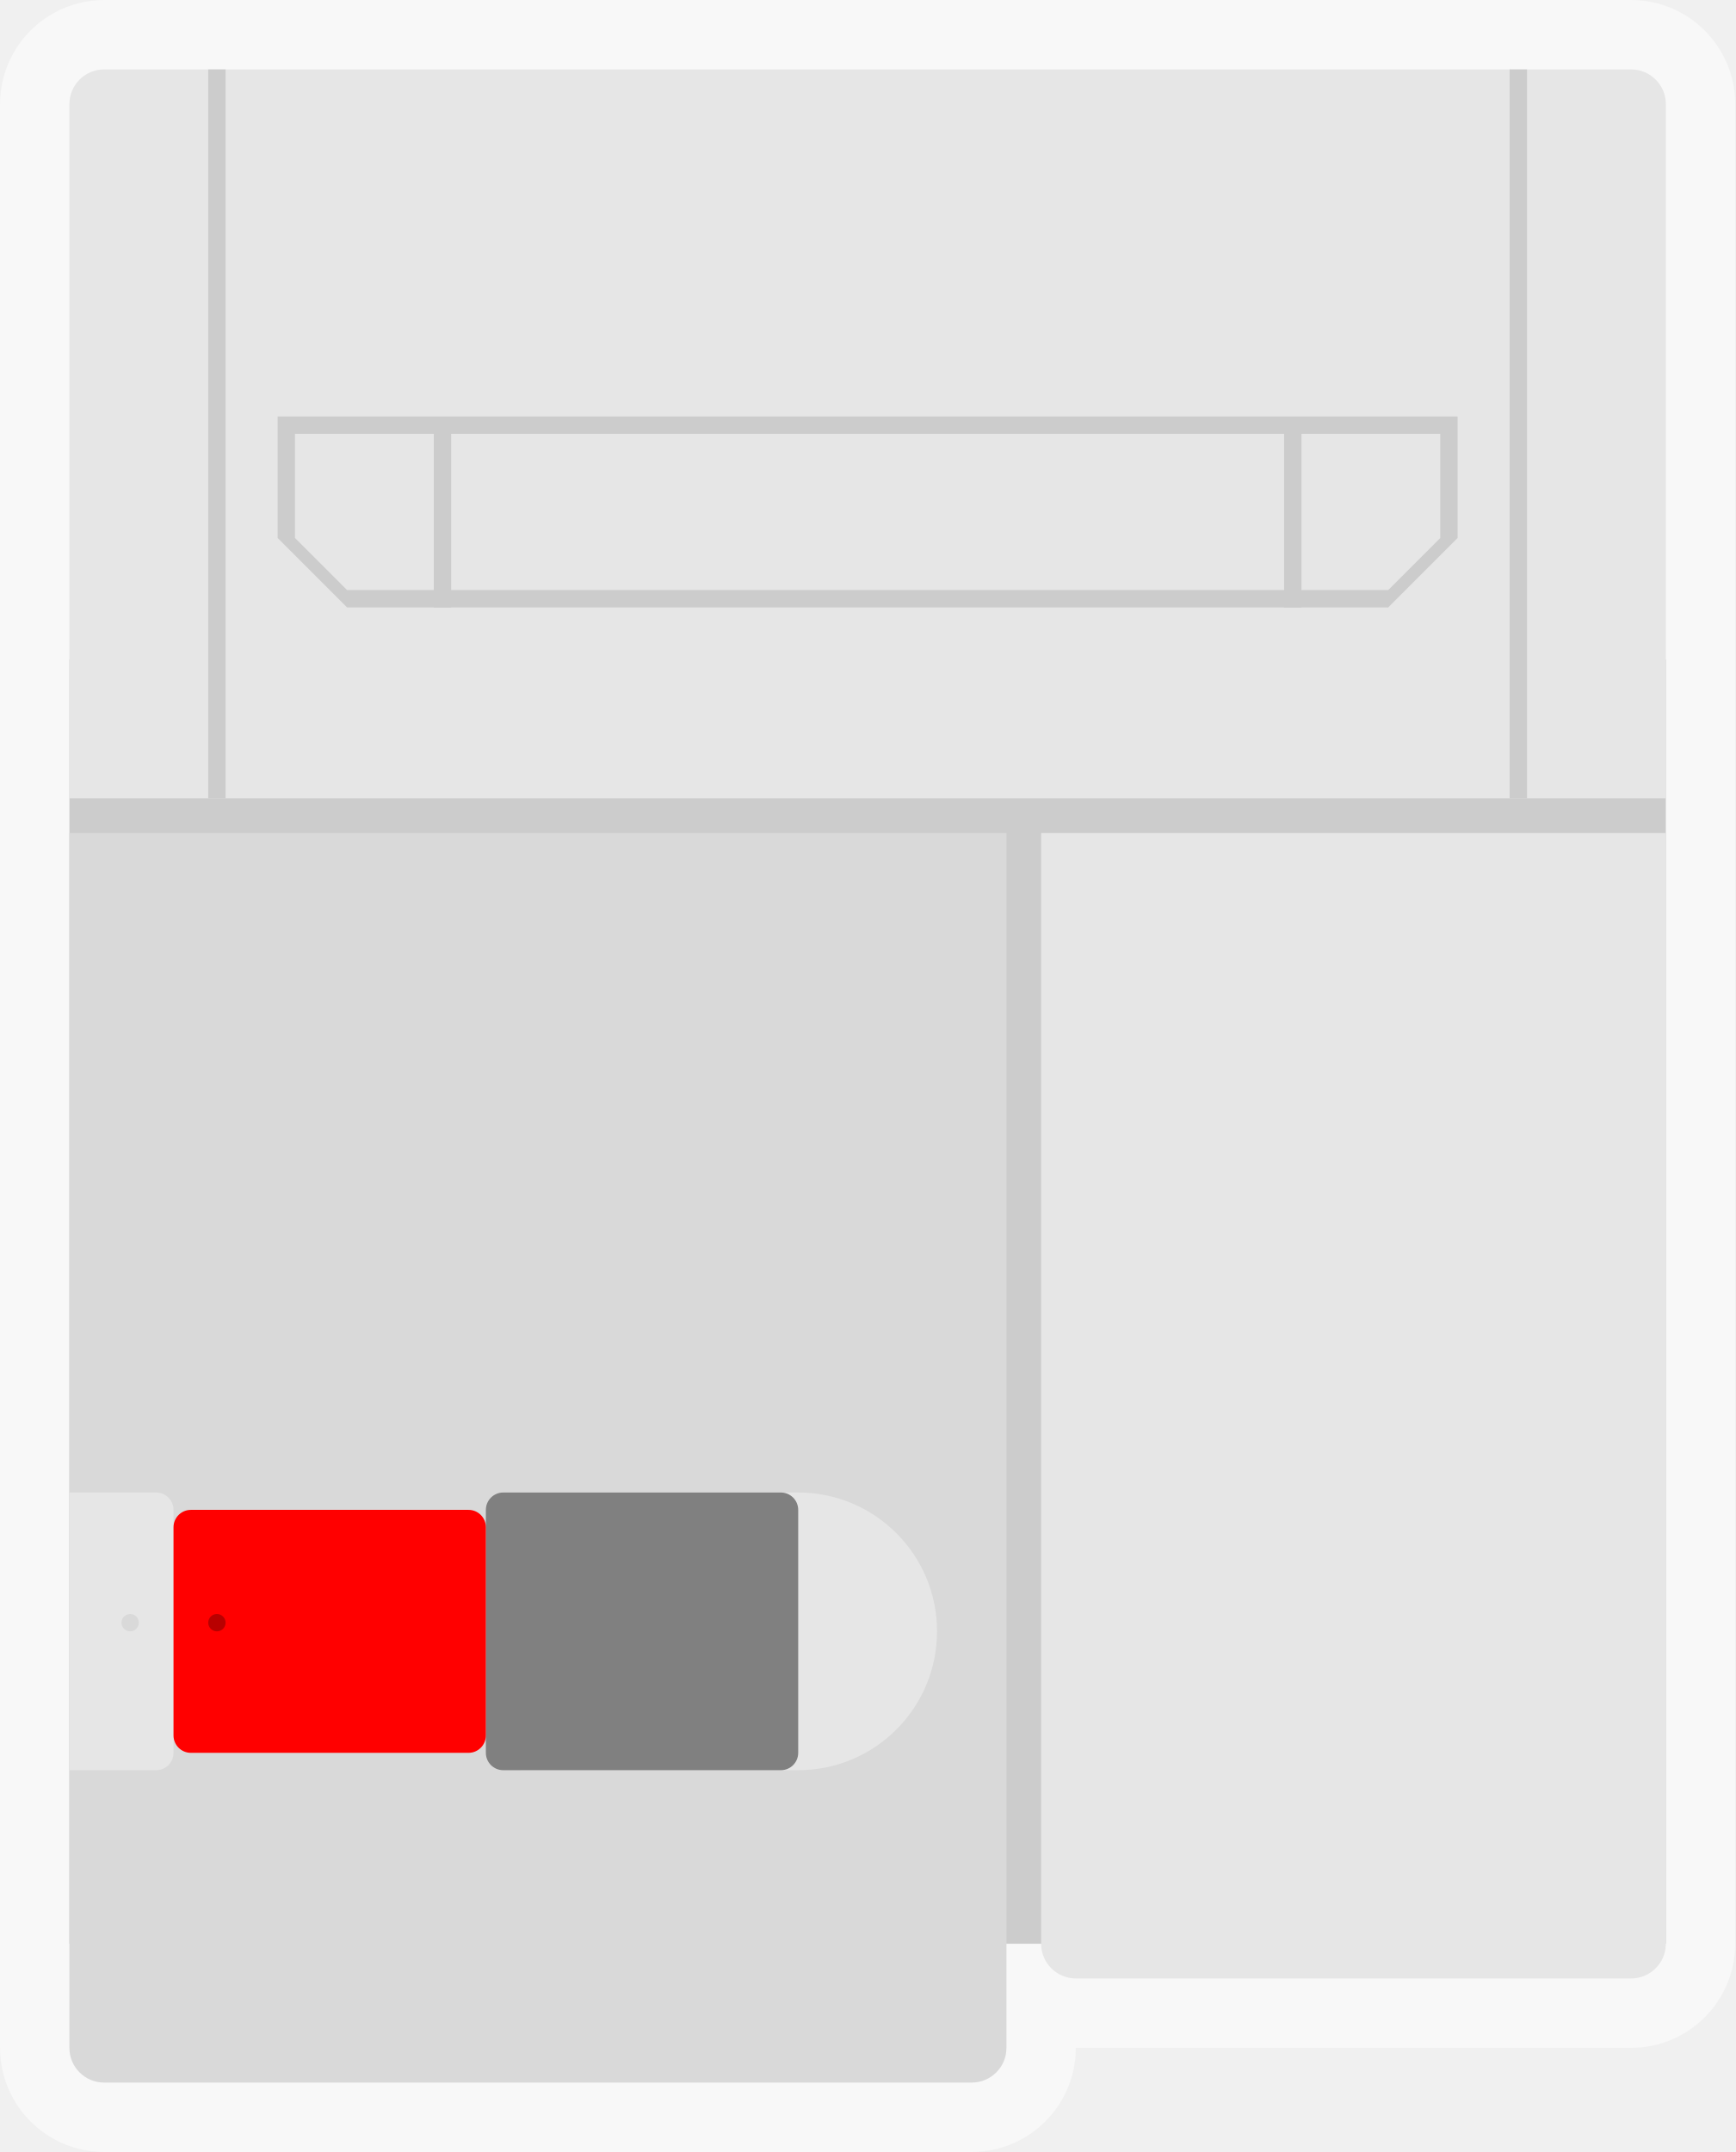
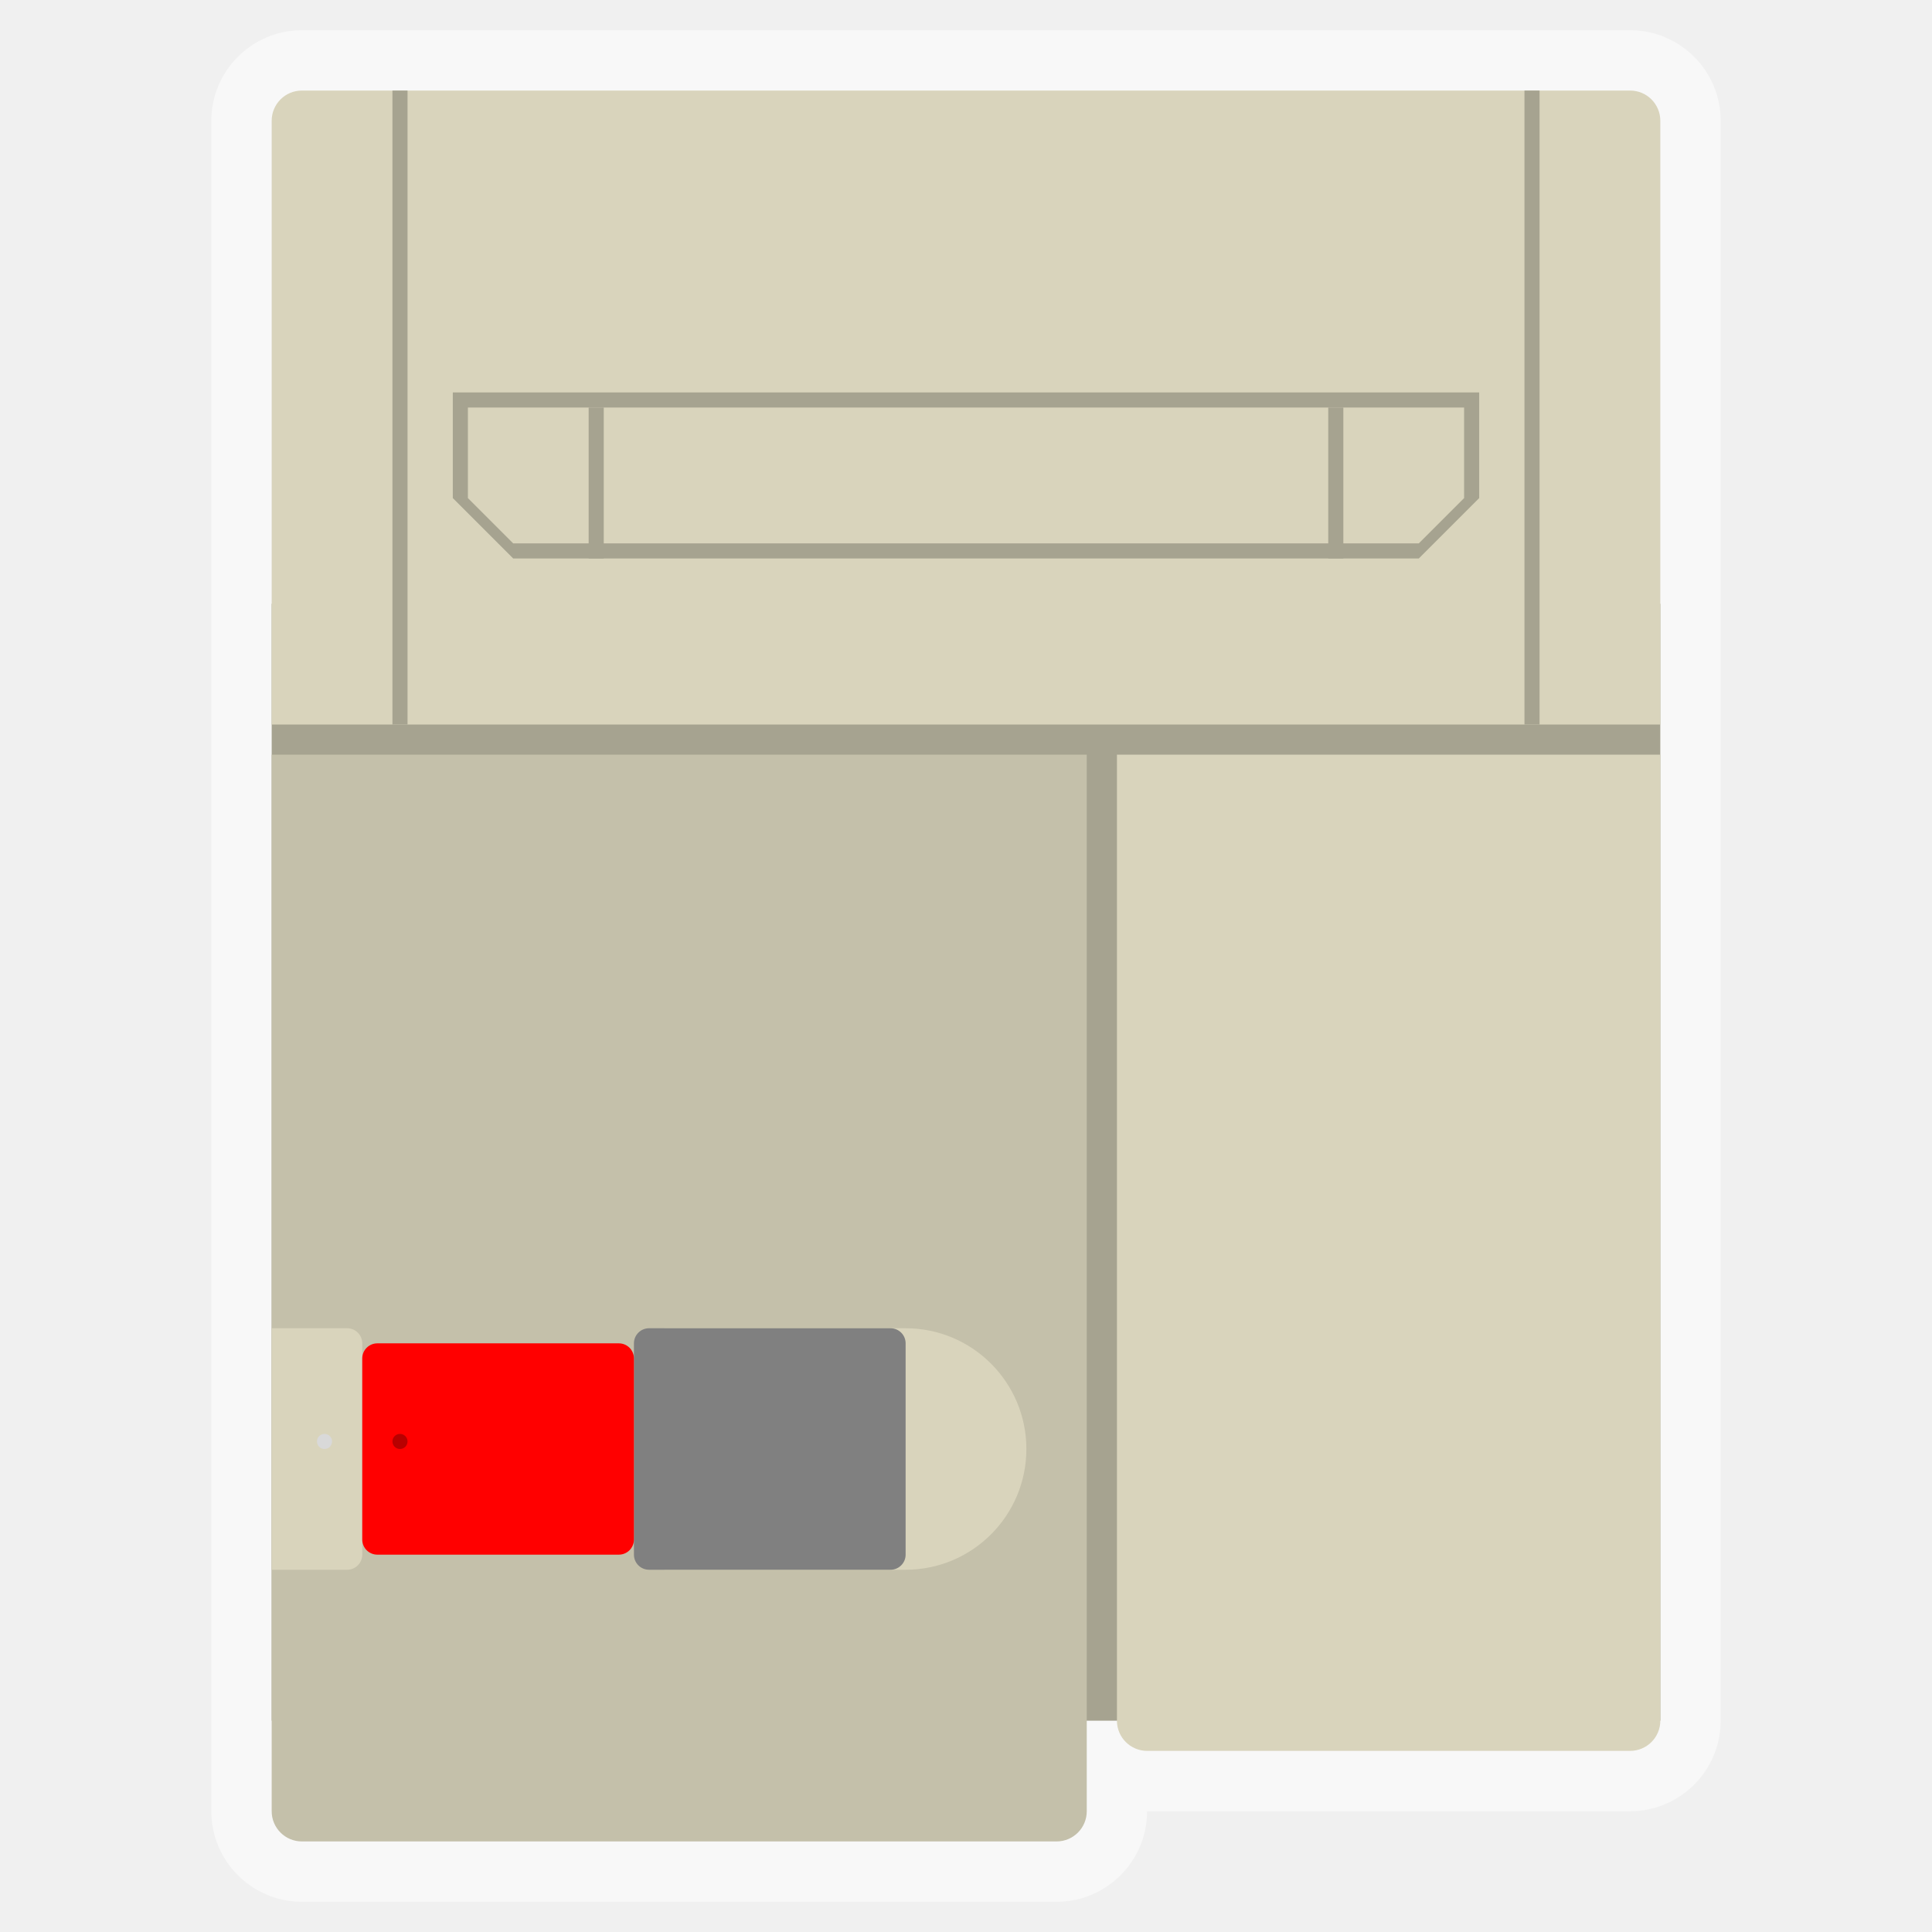
- <svg xmlns="http://www.w3.org/2000/svg" viewBox="0 0 266.667 330.667" height="330.667" width="266.667" xml:space="preserve" id="svg2" version="1.1">
-   <defs id="defs6">
-     <clipPath id="clipPath18" clipPathUnits="userSpaceOnUse">
-       <path id="path16" d="M 0,256 H 256 V 0 H 0 Z" />
-     </clipPath>
-     <clipPath id="clipPath26" clipPathUnits="userSpaceOnUse">
-       <path id="path24" d="M 28,252 H 228 V 4 H 28 Z" />
-     </clipPath>
-     <clipPath id="clipPath44" clipPathUnits="userSpaceOnUse">
-       <path id="path42" d="M 0,256 H 256 V 0 H 0 Z" />
-     </clipPath>
-   </defs>
-   <g transform="matrix(1.333333,0,0,-1.333333,-37.33333,336)" id="g10">
-     <g id="g12">
-       <g clip-path="url(#clipPath18)" id="g14">
-         <g id="g20">
-           <g id="g22" />
-           <g id="g34">
-             <g style="opacity:0.5" id="g32" clip-path="url(#clipPath26)">
-               <g id="g30" transform="translate(216,252)">
-                 <path id="path28" style="fill:#ffffff;fill-opacity:1;fill-rule:nonzero;stroke:none" d="m 0,0 h -176 c -6.617,0 -12,-5.383 -12,-12 v -20 -4 -8 -12 -20 -8 -4 -8 -76 -32 -20 -12 c 0,-6.617 5.383,-12 12,-12 h 100 c 6.617,0 12,5.383 12,12 H 0 c 6.617,0 12,5.383 12,12 v 128 8 4 8 20 12 8 4 20 C 12,-5.383 6.617,0 0,0" />
-               </g>
-             </g>
-           </g>
-         </g>
-       </g>
-     </g>
-     <path id="path36" style="fill:#cccccc;fill-opacity:1;fill-rule:nonzero;stroke:none" d="M 220,28 H 36 v 148 h 184 z" />
-     <g id="g38">
-       <g clip-path="url(#clipPath44)" id="g40">
-         <g transform="translate(40,12)" id="g46">
-           <path id="path48" style="fill:#d9d9d9;fill-opacity:1;fill-rule:nonzero;stroke:none" d="m 0,0 h 100 c 2.209,0 4,1.791 4,4 V 144 H -4 V 4 C -4,1.791 -2.209,0 0,0" />
-         </g>
-         <g transform="translate(216,24)" id="g50">
-           <path id="path52" style="fill:#e6e6e6;fill-opacity:1;fill-rule:nonzero;stroke:none" d="m 0,0 h -64 c -2.209,0 -4,1.791 -4,4 V 132 H 4 V 4 C 4,1.791 2.209,0 0,0" />
-         </g>
-         <g transform="translate(120,80)" id="g54">
-           <path id="path56" style="fill:#e6e6e6;fill-opacity:1;fill-rule:nonzero;stroke:none" d="M 0,0 H -32 V -32 H 0 c 8.836,0 16,7.163 16,16 C 16,-7.163 8.836,0 0,0" />
-         </g>
-         <g transform="translate(216,244)" id="g58">
-           <path id="path60" style="fill:#e6e6e6;fill-opacity:1;fill-rule:nonzero;stroke:none" d="m 0,0 h -176 c -2.209,0 -4,-1.791 -4,-4 v -16 -4 -60 H 4 v 60 4 16 C 4,-1.791 2.209,0 0,0" />
-         </g>
-         <g transform="translate(46,48)" id="g62">
-           <path id="path64" style="fill:#e6e6e6;fill-opacity:1;fill-rule:nonzero;stroke:none" d="M 0,0 H -10 V 32 H 0 c 1.104,0 2,-0.896 2,-2 V 2 C 2,0.896 1.104,0 0,0" />
-         </g>
-         <g transform="translate(118,48)" id="g66">
-           <path id="path68" style="fill:#808080;fill-opacity:1;fill-rule:nonzero;stroke:none" d="m 0,0 h -32 c -1.104,0 -2,0.896 -2,2 v 28 c 0,1.104 0.896,2 2,2 H 0 c 1.104,0 2,-0.896 2,-2 V 2 C 2,0.896 1.104,0 0,0" />
-         </g>
-         <g transform="translate(82,50)" id="g70">
-           <path id="path72" style="fill:#ff0000;fill-opacity:1;fill-rule:nonzero;stroke:none" d="m 0,0 h -32 c -1.104,0 -2,0.896 -2,2 v 24 c 0,1.104 0.896,2 2,2 H 0 c 1.104,0 2,-0.896 2,-2 V 2 C 2,0.896 1.104,0 0,0" />
-         </g>
-         <path id="path74" style="fill:#cccccc;fill-opacity:1;fill-rule:nonzero;stroke:none" d="m 54,160 h -2 v 84 h 2 z" />
-         <path id="path76" style="fill:#cccccc;fill-opacity:1;fill-rule:nonzero;stroke:none" d="m 204,160 h -2 v 84 h 2 z" />
-         <path id="path78" style="fill:#cccccc;fill-opacity:1;fill-rule:nonzero;stroke:none" d="m 176,202 h 2 v -20 h -2 z" />
-         <path id="path80" style="fill:#cccccc;fill-opacity:1;fill-rule:nonzero;stroke:none" d="m 78,202 h 2 v -20 h -2 z" />
-         <g transform="translate(194,190)" id="g82">
-           <path id="path84" style="fill:#cccccc;fill-opacity:1;fill-rule:nonzero;stroke:none" d="m 0,0 -6,-6 h -56 -8 -56 l -6,6 v 12 h 62 8 62 z M -134,14 V 0 l 8,-8 H -6 l 8,8 v 14 z" />
-         </g>
-         <g transform="translate(54,65)" id="g86">
-           <path id="path88" style="fill:#b80000;fill-opacity:1;fill-rule:nonzero;stroke:none" d="m 0,0 c 0,-0.553 -0.448,-1 -1,-1 -0.552,0 -1,0.447 -1,1 0,0.553 0.448,1 1,1 0.552,0 1,-0.447 1,-1" />
-         </g>
-         <g transform="translate(44,65)" id="g90">
-           <path id="path92" style="fill:#d9d9d9;fill-opacity:1;fill-rule:nonzero;stroke:none" d="m 0,0 c 0,-0.553 -0.448,-1 -1,-1 -0.552,0 -1,0.447 -1,1 0,0.553 0.448,1 1,1 0.552,0 1,-0.447 1,-1" />
-         </g>
-       </g>
-     </g>
-   </g>
+ <svg xmlns="http://www.w3.org/2000/svg" version="1.1" id="Layer_1" x="0px" y="0px" viewBox="0 0 256 256" style="enable-background:new 0 0 256 256;" xml:space="preserve">
+   <path style="opacity:0.5;fill:#FFFFFF;" d="M216,4H40c-6.617,0-12,5.383-12,12v20v4v8v12v20v8v4v8v76v32v20v12  c0,6.617,5.383,12,12,12h100c6.617,0,12-5.383,12-12h64c6.617,0,12-5.383,12-12V100v-8v-4v-8V60V48v-8v-4V16  C228,9.383,222.617,4,216,4z" />
+   <rect x="36" y="80" style="fill:#A6A390;" width="184" height="148" />
+   <path style="fill:#C4C0AA;" d="M40,244h100c2.209,0,4-1.791,4-4V100H36v140C36,242.209,37.791,244,40,244z" />
+   <path style="fill:#D9D4BC;" d="M216,232h-64c-2.209,0-4-1.791-4-4V100h72v128C220,230.209,218.209,232,216,232z" />
+   <path style="fill:#D9D4BC;" d="M120,176H88v32h32c8.837,0,16-7.163,16-16S128.837,176,120,176z" />
+   <path style="fill:#D9D4BC;" d="M216,12H40c-2.209,0-4,1.791-4,4v16v4v60h184V36v-4V16C220,13.791,218.209,12,216,12z" />
+   <path style="fill:#D9D4BC;" d="M46,208H36v-32h10c1.105,0,2,0.895,2,2v28C48,207.105,47.105,208,46,208z" />
+   <path style="fill:#808080;" d="M118,208H86c-1.105,0-2-0.895-2-2v-28c0-1.105,0.895-2,2-2h32c1.105,0,2,0.895,2,2v28  C120,207.105,119.105,208,118,208z" />
+   <path style="fill:#FF0000;" d="M82,206H50c-1.105,0-2-0.895-2-2v-24c0-1.105,0.895-2,2-2h32c1.105,0,2,0.895,2,2v24  C84,205.105,83.105,206,82,206z" />
+   <rect x="52" y="12" style="fill:#A6A390;" width="2" height="84" />
+   <rect x="202" y="12" style="fill:#A6A390;" width="2" height="84" />
+   <rect x="176" y="54" transform="matrix(-1 -1.224647e-16 1.224647e-16 -1 354 128)" style="fill:#A6A390;" width="2" height="20" />
+   <rect x="78" y="54" transform="matrix(-1 -1.224647e-16 1.224647e-16 -1 158 128)" style="fill:#A6A390;" width="2" height="20" />
+   <path style="fill:#A6A390;" d="M60,52v14l8,8h120l8-8V52H60z M194,66l-6,6h-56h-8H68l-6-6V54h62h8h62V66z" />
+   <circle style="fill:#B80000;" cx="53" cy="191" r="1" />
+   <circle style="fill:#D9D9D9;" cx="43" cy="191" r="1" />
</svg>
